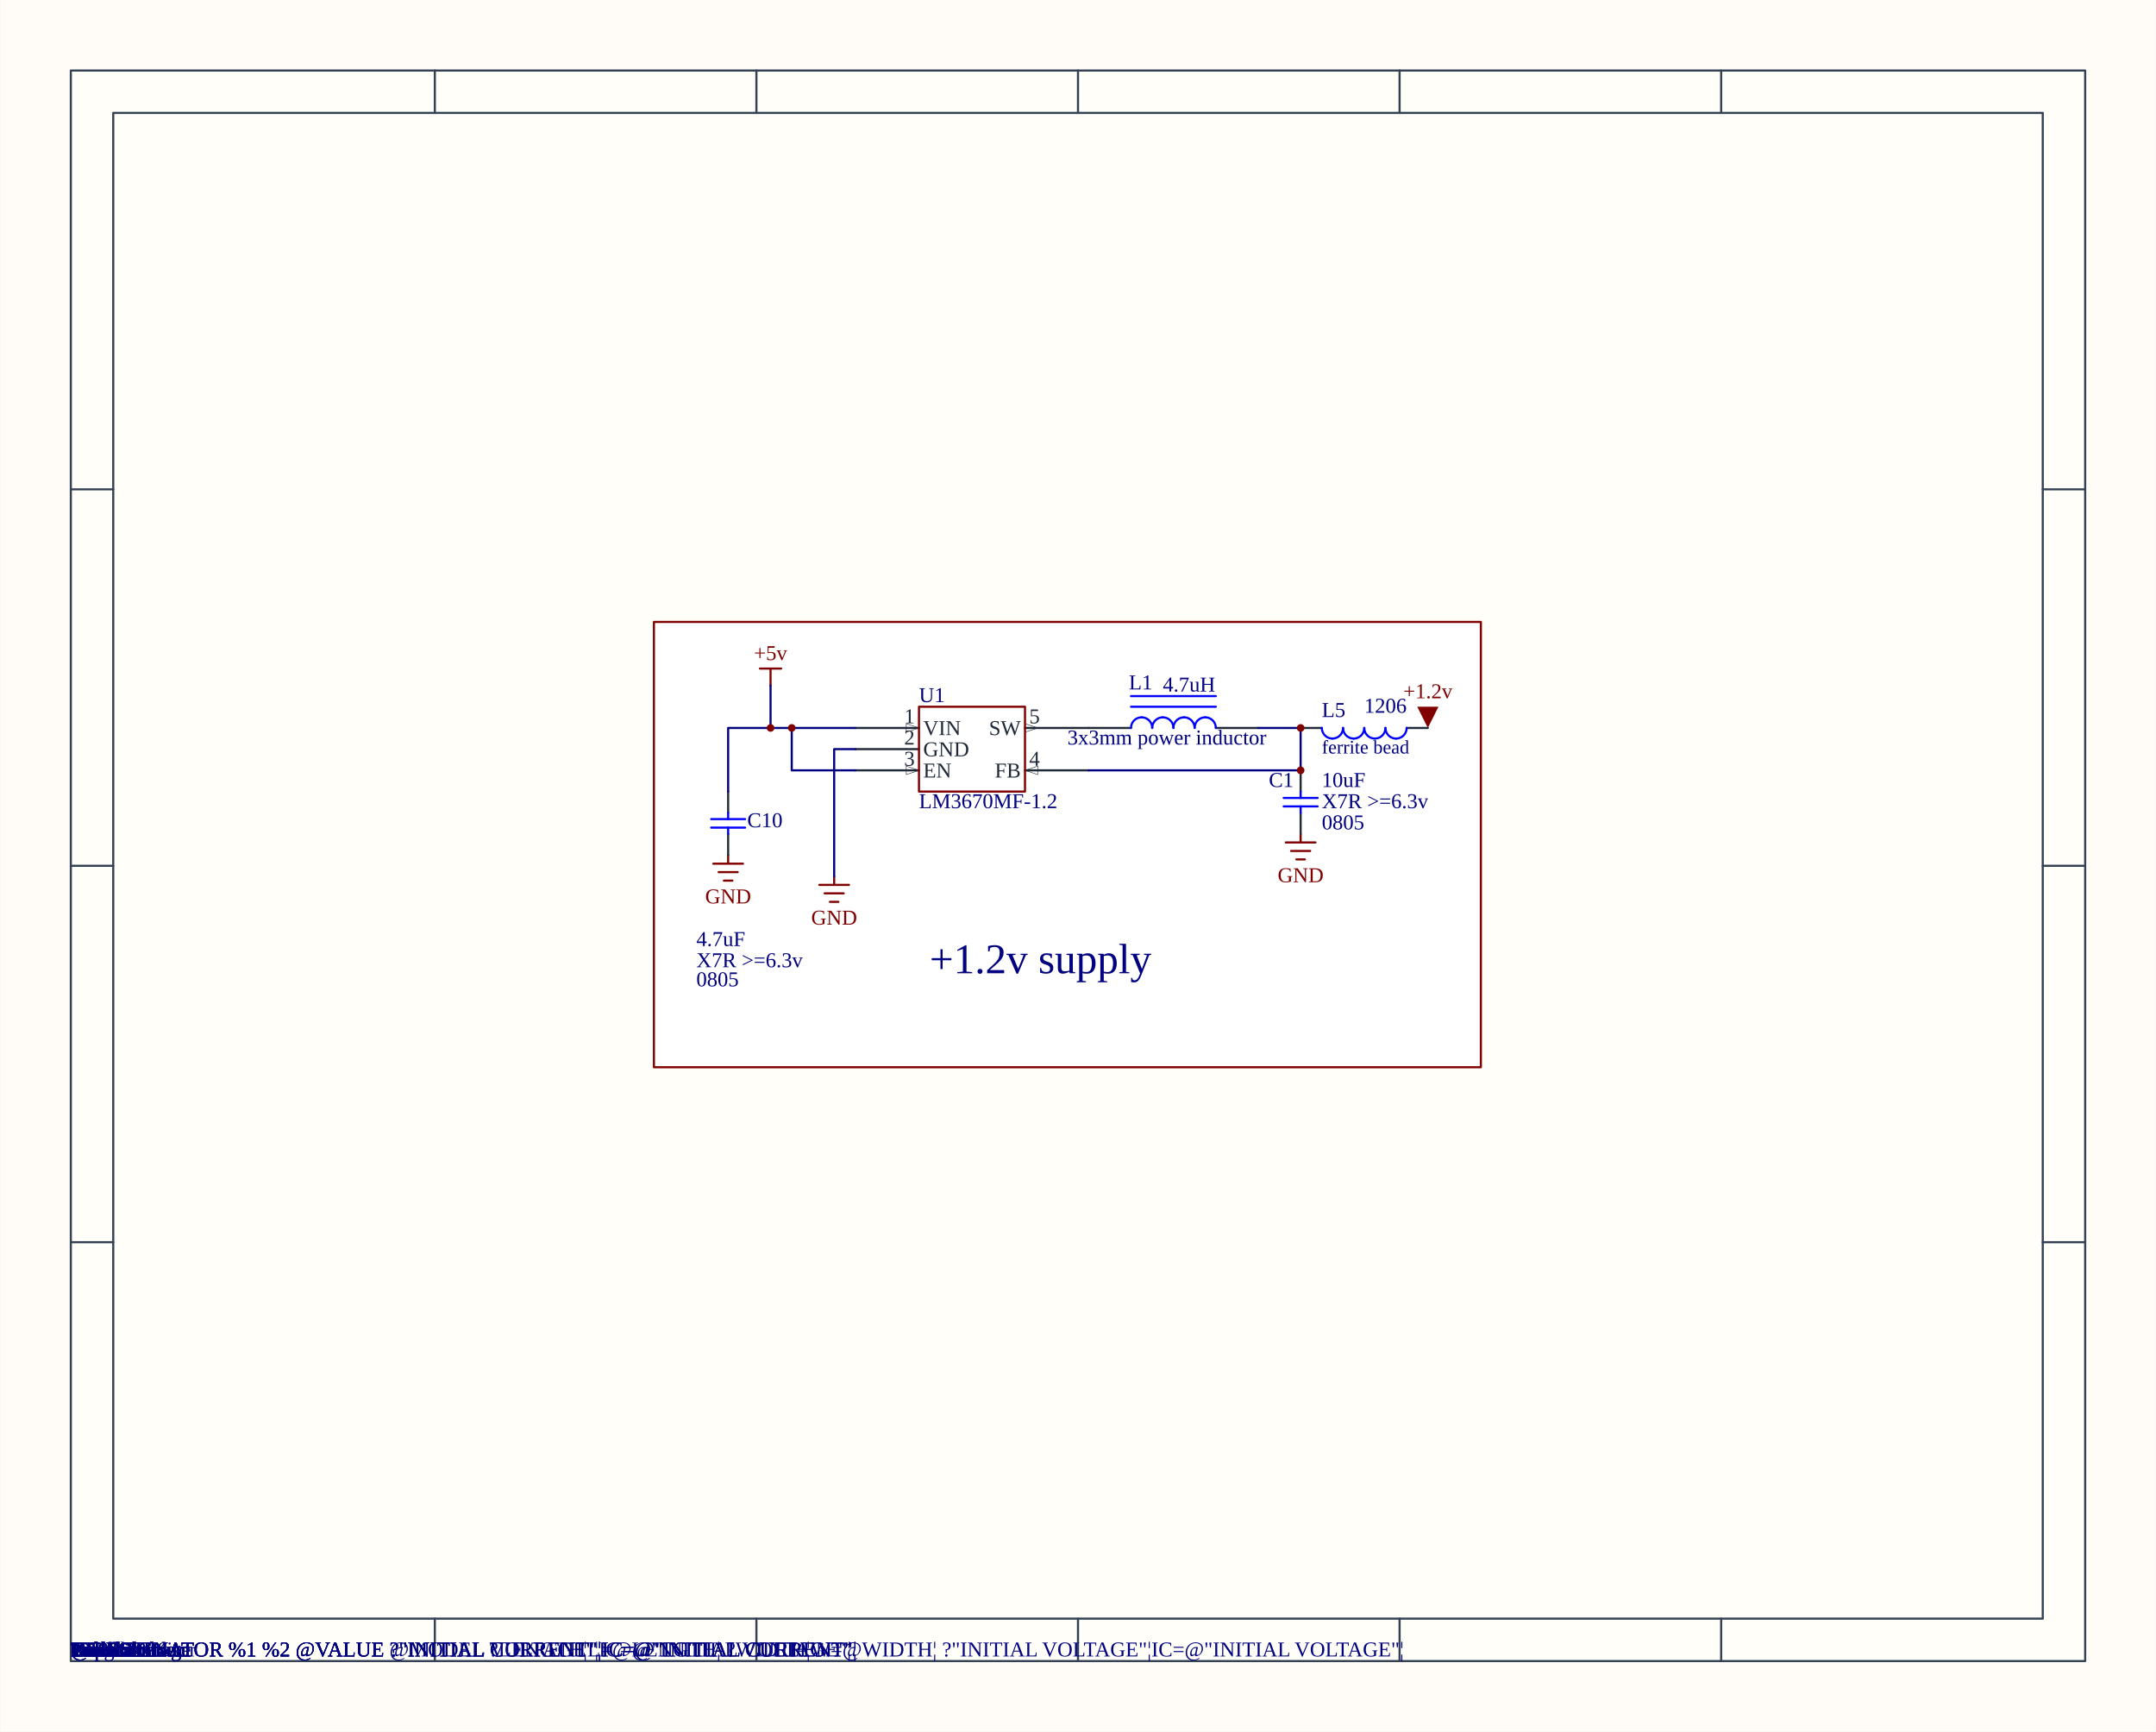
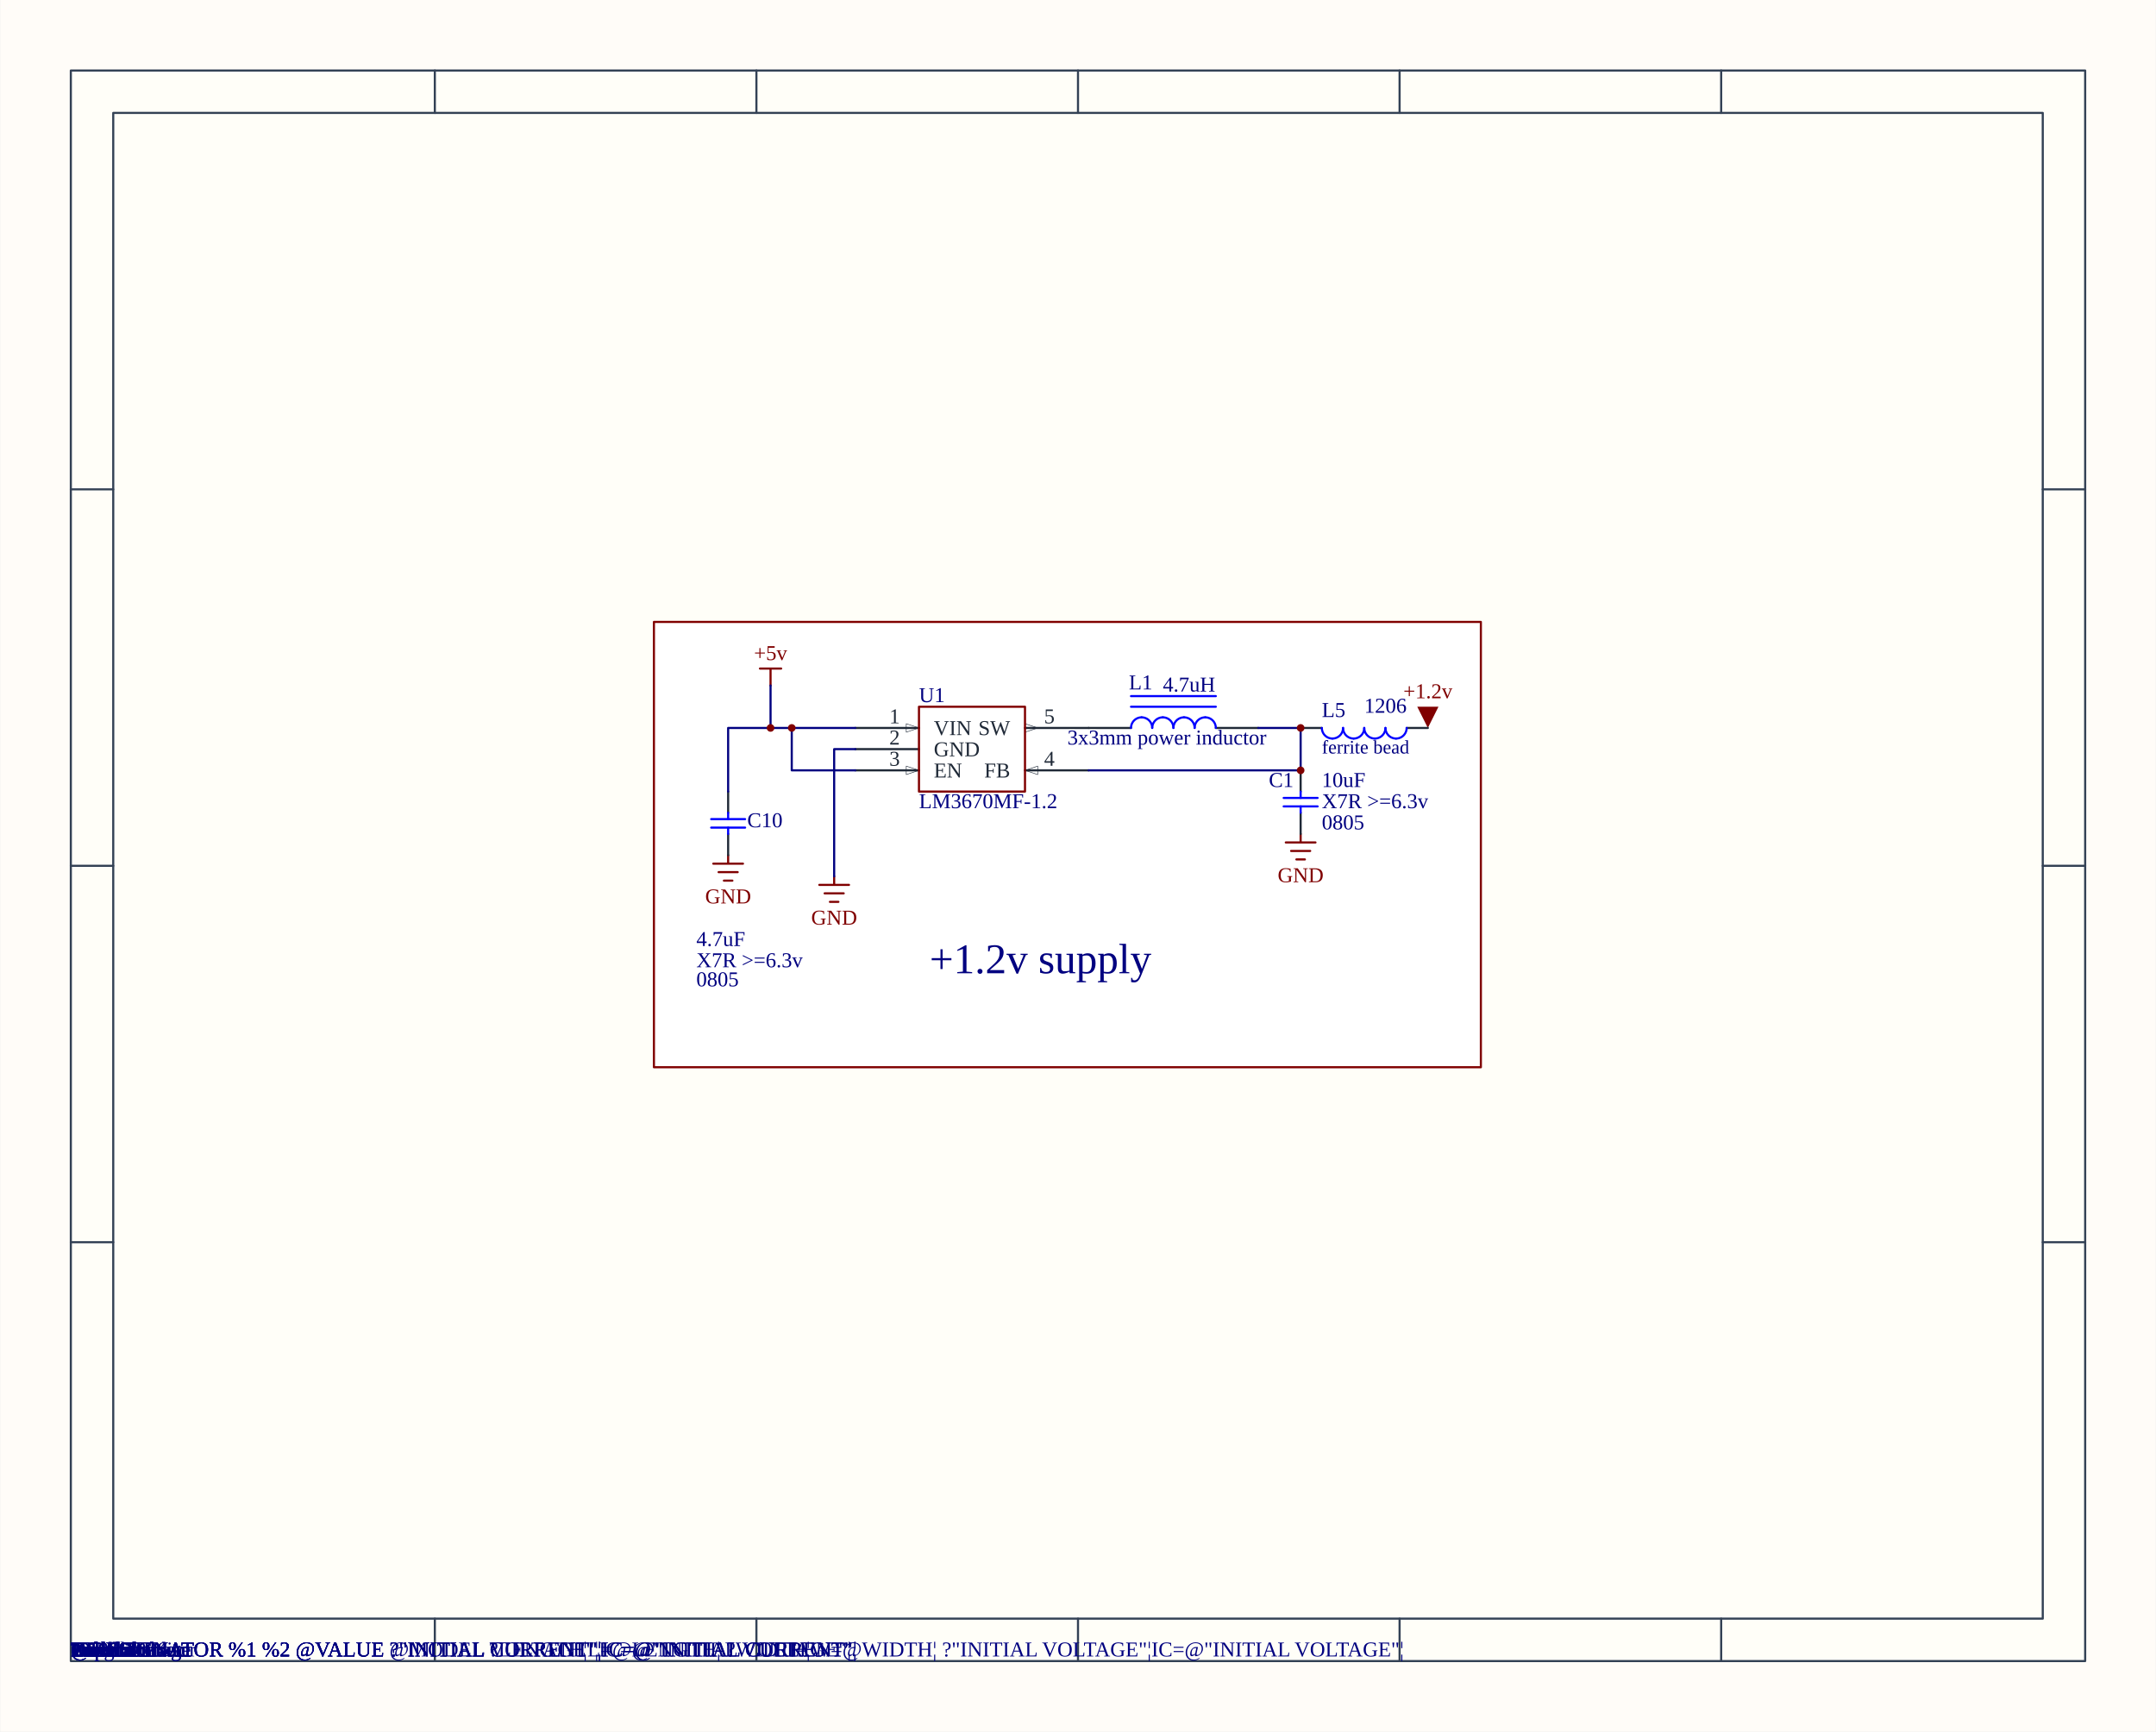
<svg xmlns="http://www.w3.org/2000/svg" width="1000" height="803" viewBox="0 0 1016.5 816.5" role="img" aria-label="Magnetic-core inductor schematic reproduction" class="altium-sheet" data-renderer="altiumts">
  <rect width="100%" height="100%" fill="#fffcf8" />
  <g stroke-linecap="round" stroke-linejoin="round">
    <defs>
      <clipPath id="altium-sheet-paper">
        <rect x="33.25" y="33.25" width="950" height="750" />
      </clipPath>
    </defs>
    <g data-record="SheetBorder" fill="#fffef8" stroke="#334155" stroke-width="1">
      <rect x="33.25" y="33.25" width="950" height="750" />
      <rect x="53.25" y="53.25" width="910" height="710" fill="none" />
      <path d="M 204.917 33.25 V 53.25 M 204.917 763.25 V 783.25" />
      <path d="M 356.583 33.25 V 53.25 M 356.583 763.25 V 783.25" />
      <path d="M 508.25 33.25 V 53.25 M 508.25 763.25 V 783.25" />
      <path d="M 659.917 33.25 V 53.25 M 659.917 763.25 V 783.25" />
      <path d="M 811.583 33.25 V 53.25 M 811.583 763.25 V 783.25" />
      <path d="M 33.25 230.75 H 53.25 M 963.25 230.75 H 983.25" />
      <path d="M 33.25 408.25 H 53.25 M 963.25 408.25 H 983.25" />
      <path d="M 33.25 585.75 H 53.25 M 963.25 585.75 H 983.25" />
    </g>
    <g data-sheet-content="true" clip-path="url(#altium-sheet-paper)">
      <rect data-record="14" x="308.25" y="293.25" width="390" height="210" rx="0" fill="#ffffff" stroke="#800000" stroke-width="1" />
      <g data-record="17">
        <path d="M 673.25 343.25 L 668.25 333.25 L 678.25 333.25 Z" fill="#800000" />
        <text x="673.25" y="329.25" text-anchor="middle" dominant-baseline="auto" fill="#800000" font-family="Times New Roman" font-size="10" font-style="normal" font-weight="normal" text-decoration="none">+1.2v</text>
      </g>
      <g data-record="17">
        <path d="M 613.25 393.25 L 613.25 397.25 M 620.25 397.25 L 606.25 397.25 M 617.75 401.25 L 608.75 401.25 M 615.25 405.25 L 611.25 405.25" fill="none" stroke="#800000" stroke-width="1" />
        <text x="613.25" y="409.25" text-anchor="middle" dominant-baseline="hanging" fill="#800000" font-family="Times New Roman" font-size="10" font-style="normal" font-weight="normal" text-decoration="none">GND</text>
      </g>
      <g data-record="17">
        <path d="M 393.25 413.25 L 393.25 417.25 M 400.25 417.25 L 386.25 417.25 M 397.75 421.25 L 388.75 421.25 M 395.25 425.25 L 391.25 425.25" fill="none" stroke="#800000" stroke-width="1" />
        <text x="393.25" y="429.25" text-anchor="middle" dominant-baseline="hanging" fill="#800000" font-family="Times New Roman" font-size="10" font-style="normal" font-weight="normal" text-decoration="none">GND</text>
      </g>
      <g data-record="2">
        <line x1="433.25" y1="343.25" x2="403.25" y2="343.25" stroke="#1f2937" stroke-width="1" />
        <polygon class="altium-schematic-pin-electrical-symbol" data-electrical="0" points="433.25,343.25 427.25,341.25 427.25,345.25" fill="none" stroke="#1f2937" stroke-width="0.25" />
-         <text x="0" y="0" fill="#1f2937" font-family="Times New Roman" font-size="10" font-style="normal" font-weight="normal" text-decoration="none" text-anchor="end" dominant-baseline="text-after-edge" transform="translate(431.25 343.25) rotate(0)">1</text>
-         <text x="0" y="0" fill="#1f2937" font-family="Times New Roman" font-size="10" font-style="normal" font-weight="normal" text-decoration="none" text-anchor="start" dominant-baseline="central" transform="translate(435.25 343.25) rotate(0)">VIN</text>
+         <text x="0" y="0" fill="#1f2937" font-family="Times New Roman" font-size="10" font-style="normal" font-weight="normal" text-decoration="none" text-anchor="end" dominant-baseline="text-after-edge" transform="translate(424.25 343.25) rotate(0)">1</text>
+         <text x="0" y="0" fill="#1f2937" font-family="Times New Roman" font-size="10" font-style="normal" font-weight="normal" text-decoration="none" text-anchor="start" dominant-baseline="central" transform="translate(440.25 343.25) rotate(0)">VIN</text>
      </g>
      <g data-record="2">
        <line x1="433.25" y1="353.25" x2="403.25" y2="353.25" stroke="#1f2937" stroke-width="1" />
-         <text x="0" y="0" fill="#1f2937" font-family="Times New Roman" font-size="10" font-style="normal" font-weight="normal" text-decoration="none" text-anchor="end" dominant-baseline="text-after-edge" transform="translate(431.25 353.25) rotate(0)">2</text>
-         <text x="0" y="0" fill="#1f2937" font-family="Times New Roman" font-size="10" font-style="normal" font-weight="normal" text-decoration="none" text-anchor="start" dominant-baseline="central" transform="translate(435.25 353.25) rotate(0)">GND</text>
+         <text x="0" y="0" fill="#1f2937" font-family="Times New Roman" font-size="10" font-style="normal" font-weight="normal" text-decoration="none" text-anchor="end" dominant-baseline="text-after-edge" transform="translate(424.25 353.25) rotate(0)">2</text>
+         <text x="0" y="0" fill="#1f2937" font-family="Times New Roman" font-size="10" font-style="normal" font-weight="normal" text-decoration="none" text-anchor="start" dominant-baseline="central" transform="translate(440.25 353.25) rotate(0)">GND</text>
      </g>
      <g data-record="2">
        <line x1="433.25" y1="363.25" x2="403.25" y2="363.25" stroke="#1f2937" stroke-width="1" />
        <polygon class="altium-schematic-pin-electrical-symbol" data-electrical="0" points="433.25,363.25 427.25,361.25 427.25,365.25" fill="none" stroke="#1f2937" stroke-width="0.25" />
-         <text x="0" y="0" fill="#1f2937" font-family="Times New Roman" font-size="10" font-style="normal" font-weight="normal" text-decoration="none" text-anchor="end" dominant-baseline="text-after-edge" transform="translate(431.25 363.25) rotate(0)">3</text>
-         <text x="0" y="0" fill="#1f2937" font-family="Times New Roman" font-size="10" font-style="normal" font-weight="normal" text-decoration="none" text-anchor="start" dominant-baseline="central" transform="translate(435.25 363.25) rotate(0)">EN</text>
+         <text x="0" y="0" fill="#1f2937" font-family="Times New Roman" font-size="10" font-style="normal" font-weight="normal" text-decoration="none" text-anchor="end" dominant-baseline="text-after-edge" transform="translate(424.25 363.25) rotate(0)">3</text>
+         <text x="0" y="0" fill="#1f2937" font-family="Times New Roman" font-size="10" font-style="normal" font-weight="normal" text-decoration="none" text-anchor="start" dominant-baseline="central" transform="translate(440.25 363.25) rotate(0)">EN</text>
      </g>
      <g data-record="2">
        <line x1="483.25" y1="363.25" x2="513.25" y2="363.25" stroke="#1f2937" stroke-width="1" />
        <polygon class="altium-schematic-pin-electrical-symbol" data-electrical="0" points="483.25,363.25 489.25,365.25 489.25,361.25" fill="none" stroke="#1f2937" stroke-width="0.25" />
-         <text x="0" y="0" fill="#1f2937" font-family="Times New Roman" font-size="10" font-style="normal" font-weight="normal" text-decoration="none" text-anchor="start" dominant-baseline="text-after-edge" transform="translate(485.25 363.25) rotate(0)">4</text>
-         <text x="0" y="0" fill="#1f2937" font-family="Times New Roman" font-size="10" font-style="normal" font-weight="normal" text-decoration="none" text-anchor="end" dominant-baseline="central" transform="translate(481.25 363.25) rotate(0)">FB</text>
+         <text x="0" y="0" fill="#1f2937" font-family="Times New Roman" font-size="10" font-style="normal" font-weight="normal" text-decoration="none" text-anchor="start" dominant-baseline="text-after-edge" transform="translate(492.25 363.25) rotate(0)">4</text>
+         <text x="0" y="0" fill="#1f2937" font-family="Times New Roman" font-size="10" font-style="normal" font-weight="normal" text-decoration="none" text-anchor="end" dominant-baseline="central" transform="translate(476.25 363.25) rotate(0)">FB</text>
      </g>
      <g data-record="2">
        <line x1="483.25" y1="343.25" x2="513.25" y2="343.25" stroke="#1f2937" stroke-width="1" />
        <polygon class="altium-schematic-pin-electrical-symbol" data-electrical="2" points="489.25,343.25 483.25,345.25 483.25,341.25" fill="none" stroke="#1f2937" stroke-width="0.25" />
-         <text x="0" y="0" fill="#1f2937" font-family="Times New Roman" font-size="10" font-style="normal" font-weight="normal" text-decoration="none" text-anchor="start" dominant-baseline="text-after-edge" transform="translate(485.25 343.25) rotate(0)">5</text>
-         <text x="0" y="0" fill="#1f2937" font-family="Times New Roman" font-size="10" font-style="normal" font-weight="normal" text-decoration="none" text-anchor="end" dominant-baseline="central" transform="translate(481.25 343.25) rotate(0)">SW</text>
+         <text x="0" y="0" fill="#1f2937" font-family="Times New Roman" font-size="10" font-style="normal" font-weight="normal" text-decoration="none" text-anchor="start" dominant-baseline="text-after-edge" transform="translate(492.25 343.25) rotate(0)">5</text>
+         <text x="0" y="0" fill="#1f2937" font-family="Times New Roman" font-size="10" font-style="normal" font-weight="normal" text-decoration="none" text-anchor="end" dominant-baseline="central" transform="translate(476.25 343.25) rotate(0)">SW</text>
      </g>
-       <rect data-record="14" x="433.25" y="333.25" width="50" height="40" rx="0" fill="none" stroke="#800000" stroke-width="1" />
+       <rect data-record="14" vector-effect="non-scaling-stroke" x="433.25" y="333.25" width="50" height="40" rx="0" fill="none" stroke="#800000" stroke-width="1" />
      <text data-record="41" x="0" y="0" fill="#000080" font-family="Times New Roman" font-size="10" font-style="normal" font-weight="normal" text-decoration="none" text-anchor="start" dominant-baseline="text-after-edge" transform="translate(433.25 383.25) rotate(0)">LM3670MF-1.2</text>
      <text data-record="34" x="0" y="0" fill="#000080" font-family="Times New Roman" font-size="10" font-style="normal" font-weight="normal" text-decoration="none" text-anchor="start" dominant-baseline="text-after-edge" transform="translate(433.25 333.25) rotate(0)">U1</text>
      <text data-record="41" x="0" y="0" fill="#000080" font-family="Times New Roman" font-size="10" font-style="normal" font-weight="normal" text-decoration="none" text-anchor="start" dominant-baseline="text-after-edge" transform="translate(33.25 783.25) rotate(0)">IC</text>
      <text data-record="41" x="0" y="0" fill="#000080" font-family="Times New Roman" font-size="10" font-style="normal" font-weight="normal" text-decoration="none" text-anchor="start" dominant-baseline="text-after-edge" transform="translate(33.25 783.25) rotate(0)">HC</text>
      <g data-record="17">
        <path d="M 343.25 403.25 L 343.25 407.25 M 350.25 407.25 L 336.25 407.25 M 347.75 411.25 L 338.75 411.25 M 345.25 415.25 L 341.25 415.25" fill="none" stroke="#800000" stroke-width="1" />
        <text x="343.25" y="419.25" text-anchor="middle" dominant-baseline="hanging" fill="#800000" font-family="Times New Roman" font-size="10" font-style="normal" font-weight="normal" text-decoration="none">GND</text>
      </g>
      <g data-record="2">
        <line x1="533.25" y1="343.25" x2="513.25" y2="343.25" stroke="#1f2937" stroke-width="1" />
      </g>
      <g data-record="2">
        <line x1="573.25" y1="343.25" x2="593.25" y2="343.25" stroke="#1f2937" stroke-width="1" />
      </g>
      <line data-record="13" x1="533.25" y1="333.25" x2="573.25" y2="333.25" stroke="#0000ff" stroke-width="1" />
      <line data-record="13" x1="573.25" y1="328.25" x2="533.25" y2="328.25" stroke="#0000ff" stroke-width="1" />
      <polyline data-record="12" points="538.25,338.25 537.597,338.293 536.956,338.42 536.337,338.631 535.75,338.92 535.206,339.283 534.715,339.714 534.283,340.206 533.92,340.75 533.631,341.337 533.42,341.956 533.293,342.597 533.25,343.25" fill="none" stroke="#0000ff" stroke-width="1" />
      <polyline data-record="12" points="543.25,343.25 543.207,342.597 543.08,341.956 542.869,341.337 542.58,340.75 542.217,340.206 541.785,339.714 541.294,339.283 540.75,338.92 540.163,338.631 539.544,338.42 538.903,338.293 538.25,338.25" fill="none" stroke="#0000ff" stroke-width="1" />
      <polyline data-record="12" points="548.25,338.25 547.597,338.293 546.956,338.42 546.337,338.631 545.75,338.92 545.206,339.283 544.715,339.714 544.283,340.206 543.92,340.75 543.631,341.337 543.42,341.956 543.293,342.597 543.25,343.25" fill="none" stroke="#0000ff" stroke-width="1" />
      <polyline data-record="12" points="553.25,343.25 553.207,342.597 553.08,341.956 552.869,341.337 552.58,340.75 552.217,340.206 551.785,339.714 551.294,339.283 550.75,338.92 550.163,338.631 549.544,338.42 548.903,338.293 548.25,338.25" fill="none" stroke="#0000ff" stroke-width="1" />
      <polyline data-record="12" points="558.25,338.25 557.597,338.293 556.956,338.42 556.337,338.631 555.75,338.92 555.206,339.283 554.715,339.714 554.283,340.206 553.92,340.75 553.631,341.337 553.42,341.956 553.293,342.597 553.25,343.25" fill="none" stroke="#0000ff" stroke-width="1" />
      <polyline data-record="12" points="563.25,343.25 563.207,342.597 563.08,341.956 562.869,341.337 562.58,340.75 562.217,340.206 561.785,339.714 561.294,339.283 560.75,338.92 560.163,338.631 559.544,338.42 558.903,338.293 558.25,338.25" fill="none" stroke="#0000ff" stroke-width="1" />
      <polyline data-record="12" points="568.25,338.25 567.597,338.293 566.956,338.42 566.337,338.631 565.75,338.92 565.206,339.283 564.715,339.714 564.283,340.206 563.92,340.75 563.631,341.337 563.42,341.956 563.293,342.597 563.25,343.25" fill="none" stroke="#0000ff" stroke-width="1" />
      <polyline data-record="12" points="573.25,343.25 573.207,342.597 573.08,341.956 572.869,341.337 572.58,340.75 572.217,340.206 571.785,339.714 571.294,339.283 570.75,338.92 570.163,338.631 569.544,338.42 568.903,338.293 568.25,338.25" fill="none" stroke="#0000ff" stroke-width="1" />
      <text data-record="41" x="0" y="0" fill="#000080" font-family="Times New Roman" font-size="10" font-style="normal" font-weight="normal" text-decoration="none" text-anchor="start" dominant-baseline="text-after-edge" transform="translate(548.25 328.25) rotate(0)">4.7uH</text>
      <text data-record="34" x="0" y="0" fill="#000080" font-family="Times New Roman" font-size="10" font-style="normal" font-weight="normal" text-decoration="none" text-anchor="start" dominant-baseline="text-after-edge" transform="translate(532.25 327.25) rotate(0)">L1</text>
      <text data-record="41" x="0" y="0" fill="#000080" font-family="Times New Roman" font-size="10" font-style="normal" font-weight="normal" text-decoration="none" text-anchor="start" dominant-baseline="text-after-edge" transform="translate(503.25 353.25) rotate(0)">3x3mm power inductor</text>
      <text data-record="41" x="0" y="0" fill="#000080" font-family="Times New Roman" font-size="10" font-style="normal" font-weight="normal" text-decoration="none" text-anchor="start" dominant-baseline="text-after-edge" transform="translate(33.25 783.25) rotate(0)">L</text>
      <text data-record="41" x="0" y="0" fill="#000080" font-family="Times New Roman" font-size="10" font-style="normal" font-weight="normal" text-decoration="none" text-anchor="start" dominant-baseline="text-after-edge" transform="translate(33.25 783.25) rotate(0)">@DESIGNATOR %1 %2 @VALUE ?"INITIAL CURRENT"¦IC=@"INITIAL CURRENT"¦</text>
      <text data-record="41" x="0" y="0" fill="#000080" font-family="Times New Roman" font-size="10" font-style="normal" font-weight="normal" text-decoration="none" text-anchor="start" dominant-baseline="text-after-edge" transform="translate(33.25 783.25) rotate(0)">Kind</text>
      <text data-record="41" x="0" y="0" fill="#000080" font-family="Times New Roman" font-size="10" font-style="normal" font-weight="normal" text-decoration="none" text-anchor="start" dominant-baseline="text-after-edge" transform="translate(33.25 783.25) rotate(0)">Inductor</text>
      <text data-record="41" x="0" y="0" fill="#000080" font-family="Times New Roman" font-size="10" font-style="normal" font-weight="normal" text-decoration="none" text-anchor="start" dominant-baseline="text-after-edge" transform="translate(33.25 783.25) rotate(0)">Initial Current</text>
      <text data-record="41" x="0" y="0" fill="#000080" font-family="Times New Roman" font-size="10" font-style="normal" font-weight="normal" text-decoration="none" text-anchor="start" dominant-baseline="text-after-edge" transform="translate(33.25 783.25) rotate(0)">Inductor</text>
      <text data-record="41" x="0" y="0" fill="#000080" font-family="Times New Roman" font-size="10" font-style="normal" font-weight="normal" text-decoration="none" text-anchor="start" dominant-baseline="text-after-edge" transform="translate(33.25 783.25) rotate(0)">Tech</text>
      <g data-record="17">
        <path d="M 363.25 323.25 L 363.25 315.25 M 358.25 315.25 L 368.25 315.25" fill="none" stroke="#800000" stroke-width="1" />
        <text x="363.25" y="311.25" text-anchor="middle" dominant-baseline="auto" fill="#800000" font-family="Times New Roman" font-size="10" font-style="normal" font-weight="normal" text-decoration="none">+5v</text>
      </g>
      <g data-record="2">
        <line x1="613.25" y1="383.25" x2="613.25" y2="393.25" stroke="#1f2937" stroke-width="1" />
      </g>
      <g data-record="2">
        <line x1="613.25" y1="373.25" x2="613.25" y2="363.25" stroke="#1f2937" stroke-width="1" />
      </g>
      <line data-record="13" x1="605.25" y1="376.25" x2="621.25" y2="376.25" stroke="#0000ff" stroke-width="1" />
      <line data-record="13" x1="621.25" y1="380.25" x2="605.25" y2="380.25" stroke="#0000ff" stroke-width="1" />
      <polyline data-record="6" points="613.25,383.25 613.25,380.25" fill="none" stroke="#0000ff" stroke-width="1" />
      <polyline data-record="6" points="613.25,373.25 613.25,376.25" fill="none" stroke="#0000ff" stroke-width="1" />
      <text data-record="41" x="0" y="0" fill="#000080" font-family="Times New Roman" font-size="10" font-style="normal" font-weight="normal" text-decoration="none" text-anchor="start" dominant-baseline="text-after-edge" transform="translate(623.25 393.25) rotate(0)">0805</text>
      <text data-record="41" x="0" y="0" fill="#000080" font-family="Times New Roman" font-size="10" font-style="normal" font-weight="normal" text-decoration="none" text-anchor="start" dominant-baseline="text-after-edge" transform="translate(623.25 373.25) rotate(0)">10uF</text>
      <text data-record="41" x="0" y="0" fill="#000080" font-family="Times New Roman" font-size="10" font-style="normal" font-weight="normal" text-decoration="none" text-anchor="start" dominant-baseline="text-after-edge" transform="translate(623.25 383.25) rotate(0)">X7R &gt;=6.3v</text>
      <text data-record="34" x="0" y="0" fill="#000080" font-family="Times New Roman" font-size="10" font-style="normal" font-weight="normal" text-decoration="none" text-anchor="start" dominant-baseline="text-after-edge" transform="translate(598.25 373.25) rotate(0)">C1</text>
      <text data-record="41" x="0" y="0" fill="#000080" font-family="Times New Roman" font-size="10" font-style="normal" font-weight="normal" text-decoration="none" text-anchor="start" dominant-baseline="text-after-edge" transform="translate(33.25 783.25) rotate(0)">23/06/2006</text>
      <text data-record="41" x="0" y="0" fill="#000080" font-family="Times New Roman" font-size="10" font-style="normal" font-weight="normal" text-decoration="none" text-anchor="start" dominant-baseline="text-after-edge" transform="translate(33.25 783.25) rotate(0)">C</text>
      <text data-record="41" x="0" y="0" fill="#000080" font-family="Times New Roman" font-size="10" font-style="normal" font-weight="normal" text-decoration="none" text-anchor="start" dominant-baseline="text-after-edge" transform="translate(33.25 783.25) rotate(0)">@DESIGNATOR %1 %2 @VALUE @MODEL ?LENGTH¦L=@LENGTH¦ ?WIDTH¦W=@WIDTH¦ ?"INITIAL VOLTAGE"¦IC=@"INITIAL VOLTAGE"¦</text>
      <text data-record="41" x="0" y="0" fill="#000080" font-family="Times New Roman" font-size="10" font-style="normal" font-weight="normal" text-decoration="none" text-anchor="start" dominant-baseline="text-after-edge" transform="translate(33.25 783.25) rotate(0)">General</text>
      <text data-record="41" x="0" y="0" fill="#000080" font-family="Times New Roman" font-size="10" font-style="normal" font-weight="normal" text-decoration="none" text-anchor="start" dominant-baseline="text-after-edge" transform="translate(33.25 783.25) rotate(0)">Generic Editor</text>
      <text data-record="41" x="0" y="0" fill="#000080" font-family="Times New Roman" font-size="10" font-style="normal" font-weight="normal" text-decoration="none" text-anchor="start" dominant-baseline="text-after-edge" transform="translate(33.25 783.25) rotate(0)">Length</text>
      <text data-record="41" x="0" y="0" fill="#000080" font-family="Times New Roman" font-size="10" font-style="normal" font-weight="normal" text-decoration="none" text-anchor="start" dominant-baseline="text-after-edge" transform="translate(33.25 783.25) rotate(0)">Width</text>
      <text data-record="41" x="0" y="0" fill="#000080" font-family="Times New Roman" font-size="10" font-style="normal" font-weight="normal" text-decoration="none" text-anchor="start" dominant-baseline="text-after-edge" transform="translate(33.25 783.25) rotate(0)">Initial Voltage</text>
      <text data-record="41" x="0" y="0" fill="#000080" font-family="Times New Roman" font-size="10" font-style="normal" font-weight="normal" text-decoration="none" text-anchor="start" dominant-baseline="text-after-edge" transform="translate(33.25 783.25) rotate(0)">Capacitor</text>
      <text data-record="41" x="0" y="0" fill="#000080" font-family="Times New Roman" font-size="10" font-style="normal" font-weight="normal" text-decoration="none" text-anchor="start" dominant-baseline="text-after-edge" transform="translate(33.25 783.25) rotate(0)">Tech</text>
      <g data-record="2">
        <line x1="343.25" y1="393.25" x2="343.25" y2="403.25" stroke="#1f2937" stroke-width="1" />
      </g>
      <g data-record="2">
        <line x1="343.25" y1="383.25" x2="343.25" y2="373.25" stroke="#1f2937" stroke-width="1" />
      </g>
      <line data-record="13" x1="335.25" y1="386.25" x2="351.25" y2="386.25" stroke="#0000ff" stroke-width="1" />
      <line data-record="13" x1="351.25" y1="390.25" x2="335.25" y2="390.25" stroke="#0000ff" stroke-width="1" />
      <polyline data-record="6" points="343.25,393.25 343.25,390.25" fill="none" stroke="#0000ff" stroke-width="1" />
      <polyline data-record="6" points="343.25,383.25 343.25,386.25" fill="none" stroke="#0000ff" stroke-width="1" />
      <text data-record="41" x="0" y="0" fill="#000080" font-family="Times New Roman" font-size="10" font-style="normal" font-weight="normal" text-decoration="none" text-anchor="start" dominant-baseline="text-after-edge" transform="translate(328.25 467.25) rotate(0)">0805</text>
      <text data-record="41" x="0" y="0" fill="#000080" font-family="Times New Roman" font-size="10" font-style="normal" font-weight="normal" text-decoration="none" text-anchor="start" dominant-baseline="text-after-edge" transform="translate(328.25 448.25) rotate(0)">4.7uF</text>
      <text data-record="41" x="0" y="0" fill="#000080" font-family="Times New Roman" font-size="10" font-style="normal" font-weight="normal" text-decoration="none" text-anchor="start" dominant-baseline="text-after-edge" transform="translate(328.25 458.25) rotate(0)">X7R &gt;=6.3v</text>
      <text data-record="34" x="0" y="0" fill="#000080" font-family="Times New Roman" font-size="10" font-style="normal" font-weight="normal" text-decoration="none" text-anchor="start" dominant-baseline="text-after-edge" transform="translate(352.25 392.25) rotate(0)">C10</text>
      <text data-record="41" x="0" y="0" fill="#000080" font-family="Times New Roman" font-size="10" font-style="normal" font-weight="normal" text-decoration="none" text-anchor="start" dominant-baseline="text-after-edge" transform="translate(33.25 783.25) rotate(0)">C</text>
      <text data-record="41" x="0" y="0" fill="#000080" font-family="Times New Roman" font-size="10" font-style="normal" font-weight="normal" text-decoration="none" text-anchor="start" dominant-baseline="text-after-edge" transform="translate(33.25 783.25) rotate(0)">@DESIGNATOR %1 %2 @VALUE ?"INITIAL VOLTAGE"¦IC=@"INITIAL VOLTAGE"¦</text>
      <text data-record="41" x="0" y="0" fill="#000080" font-family="Times New Roman" font-size="10" font-style="normal" font-weight="normal" text-decoration="none" text-anchor="start" dominant-baseline="text-after-edge" transform="translate(33.25 783.25) rotate(0)">General</text>
      <text data-record="41" x="0" y="0" fill="#000080" font-family="Times New Roman" font-size="10" font-style="normal" font-weight="normal" text-decoration="none" text-anchor="start" dominant-baseline="text-after-edge" transform="translate(33.25 783.25) rotate(0)">Capacitor</text>
      <text data-record="41" x="0" y="0" fill="#000080" font-family="Times New Roman" font-size="10" font-style="normal" font-weight="normal" text-decoration="none" text-anchor="start" dominant-baseline="text-after-edge" transform="translate(33.25 783.25) rotate(0)">Initial Voltage</text>
      <text data-record="41" x="0" y="0" fill="#000080" font-family="Times New Roman" font-size="10" font-style="normal" font-weight="normal" text-decoration="none" text-anchor="start" dominant-baseline="text-after-edge" transform="translate(33.25 783.25) rotate(0)">Capacitor</text>
      <text data-record="41" x="0" y="0" fill="#000080" font-family="Times New Roman" font-size="10" font-style="normal" font-weight="normal" text-decoration="none" text-anchor="start" dominant-baseline="text-after-edge" transform="translate(33.25 783.25) rotate(0)">Tech</text>
      <g data-record="2">
        <line x1="663.25" y1="343.25" x2="673.25" y2="343.25" stroke="#1f2937" stroke-width="1" />
      </g>
      <g data-record="2">
        <line x1="623.25" y1="343.25" x2="613.25" y2="343.25" stroke="#1f2937" stroke-width="1" />
      </g>
      <polyline data-record="12" points="658.25,348.25 658.903,348.207 659.544,348.08 660.163,347.869 660.75,347.58 661.294,347.217 661.785,346.786 662.217,346.294 662.58,345.75 662.869,345.163 663.08,344.544 663.207,343.903 663.25,343.25" fill="none" stroke="#0000ff" stroke-width="1" />
      <polyline data-record="12" points="653.25,343.25 653.293,343.903 653.42,344.544 653.631,345.163 653.92,345.75 654.283,346.294 654.715,346.786 655.206,347.217 655.75,347.58 656.337,347.869 656.956,348.08 657.597,348.207 658.25,348.25" fill="none" stroke="#0000ff" stroke-width="1" />
      <polyline data-record="12" points="648.25,348.25 648.903,348.207 649.544,348.08 650.163,347.869 650.75,347.58 651.294,347.217 651.785,346.786 652.217,346.294 652.58,345.75 652.869,345.163 653.08,344.544 653.207,343.903 653.25,343.25" fill="none" stroke="#0000ff" stroke-width="1" />
      <polyline data-record="12" points="643.25,343.25 643.293,343.903 643.42,344.544 643.631,345.163 643.92,345.75 644.283,346.294 644.715,346.786 645.206,347.217 645.75,347.58 646.337,347.869 646.956,348.08 647.597,348.207 648.25,348.25" fill="none" stroke="#0000ff" stroke-width="1" />
      <polyline data-record="12" points="638.25,348.25 638.903,348.207 639.544,348.08 640.163,347.869 640.75,347.58 641.294,347.217 641.785,346.786 642.217,346.294 642.58,345.75 642.869,345.163 643.08,344.544 643.207,343.903 643.25,343.25" fill="none" stroke="#0000ff" stroke-width="1" />
      <polyline data-record="12" points="633.25,343.25 633.293,343.903 633.42,344.544 633.631,345.163 633.92,345.75 634.283,346.294 634.715,346.786 635.206,347.217 635.75,347.58 636.337,347.869 636.956,348.08 637.597,348.207 638.25,348.25" fill="none" stroke="#0000ff" stroke-width="1" />
      <polyline data-record="12" points="628.25,348.25 628.903,348.207 629.544,348.08 630.163,347.869 630.75,347.58 631.294,347.217 631.785,346.786 632.217,346.294 632.58,345.75 632.869,345.163 633.08,344.544 633.207,343.903 633.25,343.25" fill="none" stroke="#0000ff" stroke-width="1" />
      <polyline data-record="12" points="623.25,343.25 623.293,343.903 623.42,344.544 623.631,345.163 623.92,345.75 624.283,346.294 624.715,346.786 625.206,347.217 625.75,347.58 626.337,347.869 626.956,348.08 627.597,348.207 628.25,348.25" fill="none" stroke="#0000ff" stroke-width="1" />
      <text data-record="41" x="0" y="0" fill="#000080" font-family="Times New Roman" font-size="10" font-style="normal" font-weight="normal" text-decoration="none" text-anchor="start" dominant-baseline="text-after-edge" transform="translate(643.25 338.25) rotate(0)">1206</text>
      <text data-record="34" x="0" y="0" fill="#000080" font-family="Times New Roman" font-size="10" font-style="normal" font-weight="normal" text-decoration="none" text-anchor="start" dominant-baseline="text-after-edge" transform="translate(623.25 340.25) rotate(0)">L5</text>
      <text data-record="41" x="0" y="0" fill="#000080" font-family="Times New Roman" font-size="9" font-style="normal" font-weight="normal" text-decoration="none" text-anchor="start" dominant-baseline="text-after-edge" transform="translate(623.25 357.25) rotate(0)">ferrite bead</text>
      <text data-record="41" x="0" y="0" fill="#000080" font-family="Times New Roman" font-size="10" font-style="normal" font-weight="normal" text-decoration="none" text-anchor="start" dominant-baseline="text-after-edge" transform="translate(33.25 783.25) rotate(0)">28/07/2004</text>
      <text data-record="41" x="0" y="0" fill="#000080" font-family="Times New Roman" font-size="10" font-style="normal" font-weight="normal" text-decoration="none" text-anchor="start" dominant-baseline="text-after-edge" transform="translate(33.25 783.25) rotate(0)">L</text>
      <text data-record="41" x="0" y="0" fill="#000080" font-family="Times New Roman" font-size="10" font-style="normal" font-weight="normal" text-decoration="none" text-anchor="start" dominant-baseline="text-after-edge" transform="translate(33.25 783.25) rotate(0)">@DESIGNATOR %1 %2 @VALUE ?"INITIAL CURRENT"¦IC=@"INITIAL CURRENT"¦</text>
      <text data-record="41" x="0" y="0" fill="#000080" font-family="Times New Roman" font-size="10" font-style="normal" font-weight="normal" text-decoration="none" text-anchor="start" dominant-baseline="text-after-edge" transform="translate(33.25 783.25) rotate(0)">General</text>
      <text data-record="41" x="0" y="0" fill="#000080" font-family="Times New Roman" font-size="10" font-style="normal" font-weight="normal" text-decoration="none" text-anchor="start" dominant-baseline="text-after-edge" transform="translate(33.25 783.25) rotate(0)">Inductor</text>
      <text data-record="41" x="0" y="0" fill="#000080" font-family="Times New Roman" font-size="10" font-style="normal" font-weight="normal" text-decoration="none" text-anchor="start" dominant-baseline="text-after-edge" transform="translate(33.25 783.25) rotate(0)">Initial Current</text>
      <text data-record="41" x="0" y="0" fill="#000080" font-family="Times New Roman" font-size="10" font-style="normal" font-weight="normal" text-decoration="none" text-anchor="start" dominant-baseline="text-after-edge" transform="translate(33.25 783.25) rotate(0)">Inductor</text>
      <text data-record="41" x="0" y="0" fill="#000080" font-family="Times New Roman" font-size="10" font-style="normal" font-weight="normal" text-decoration="none" text-anchor="start" dominant-baseline="text-after-edge" transform="translate(33.25 783.25) rotate(0)">Tech</text>
      <text data-record="4" x="0" y="0" fill="#000080" font-family="Times New Roman" font-size="20" font-style="normal" font-weight="normal" text-decoration="none" text-anchor="start" dominant-baseline="text-after-edge" transform="translate(438.25 463.25) rotate(0)">+1.2v supply</text>
      <polyline data-record="27" points="343.25,373.25 343.25,343.25 363.25,343.25" fill="none" stroke="#000080" stroke-width="1" />
      <polyline data-record="27" points="403.25,343.25 373.25,343.25 363.25,343.25 363.25,323.25" fill="none" stroke="#000080" stroke-width="1" />
      <polyline data-record="27" points="403.25,363.25 373.25,363.25 373.25,343.25" fill="none" stroke="#000080" stroke-width="1" />
      <polyline data-record="27" points="403.25,353.25 393.25,353.25 393.25,413.25" fill="none" stroke="#000080" stroke-width="1" />
      <polyline data-record="27" points="513.25,363.25 613.25,363.25 613.25,343.25 593.25,343.25" fill="none" stroke="#000080" stroke-width="1" />
      <circle data-record="29" cx="363.25" cy="343.25" r="1.8" fill="#800000" />
      <circle data-record="29" cx="373.25" cy="343.25" r="1.8" fill="#800000" />
      <circle data-record="29" cx="613.25" cy="363.25" r="1.8" fill="#800000" />
      <circle data-record="29" cx="613.25" cy="343.25" r="1.8" fill="#800000" />
    </g>
  </g>
</svg>
